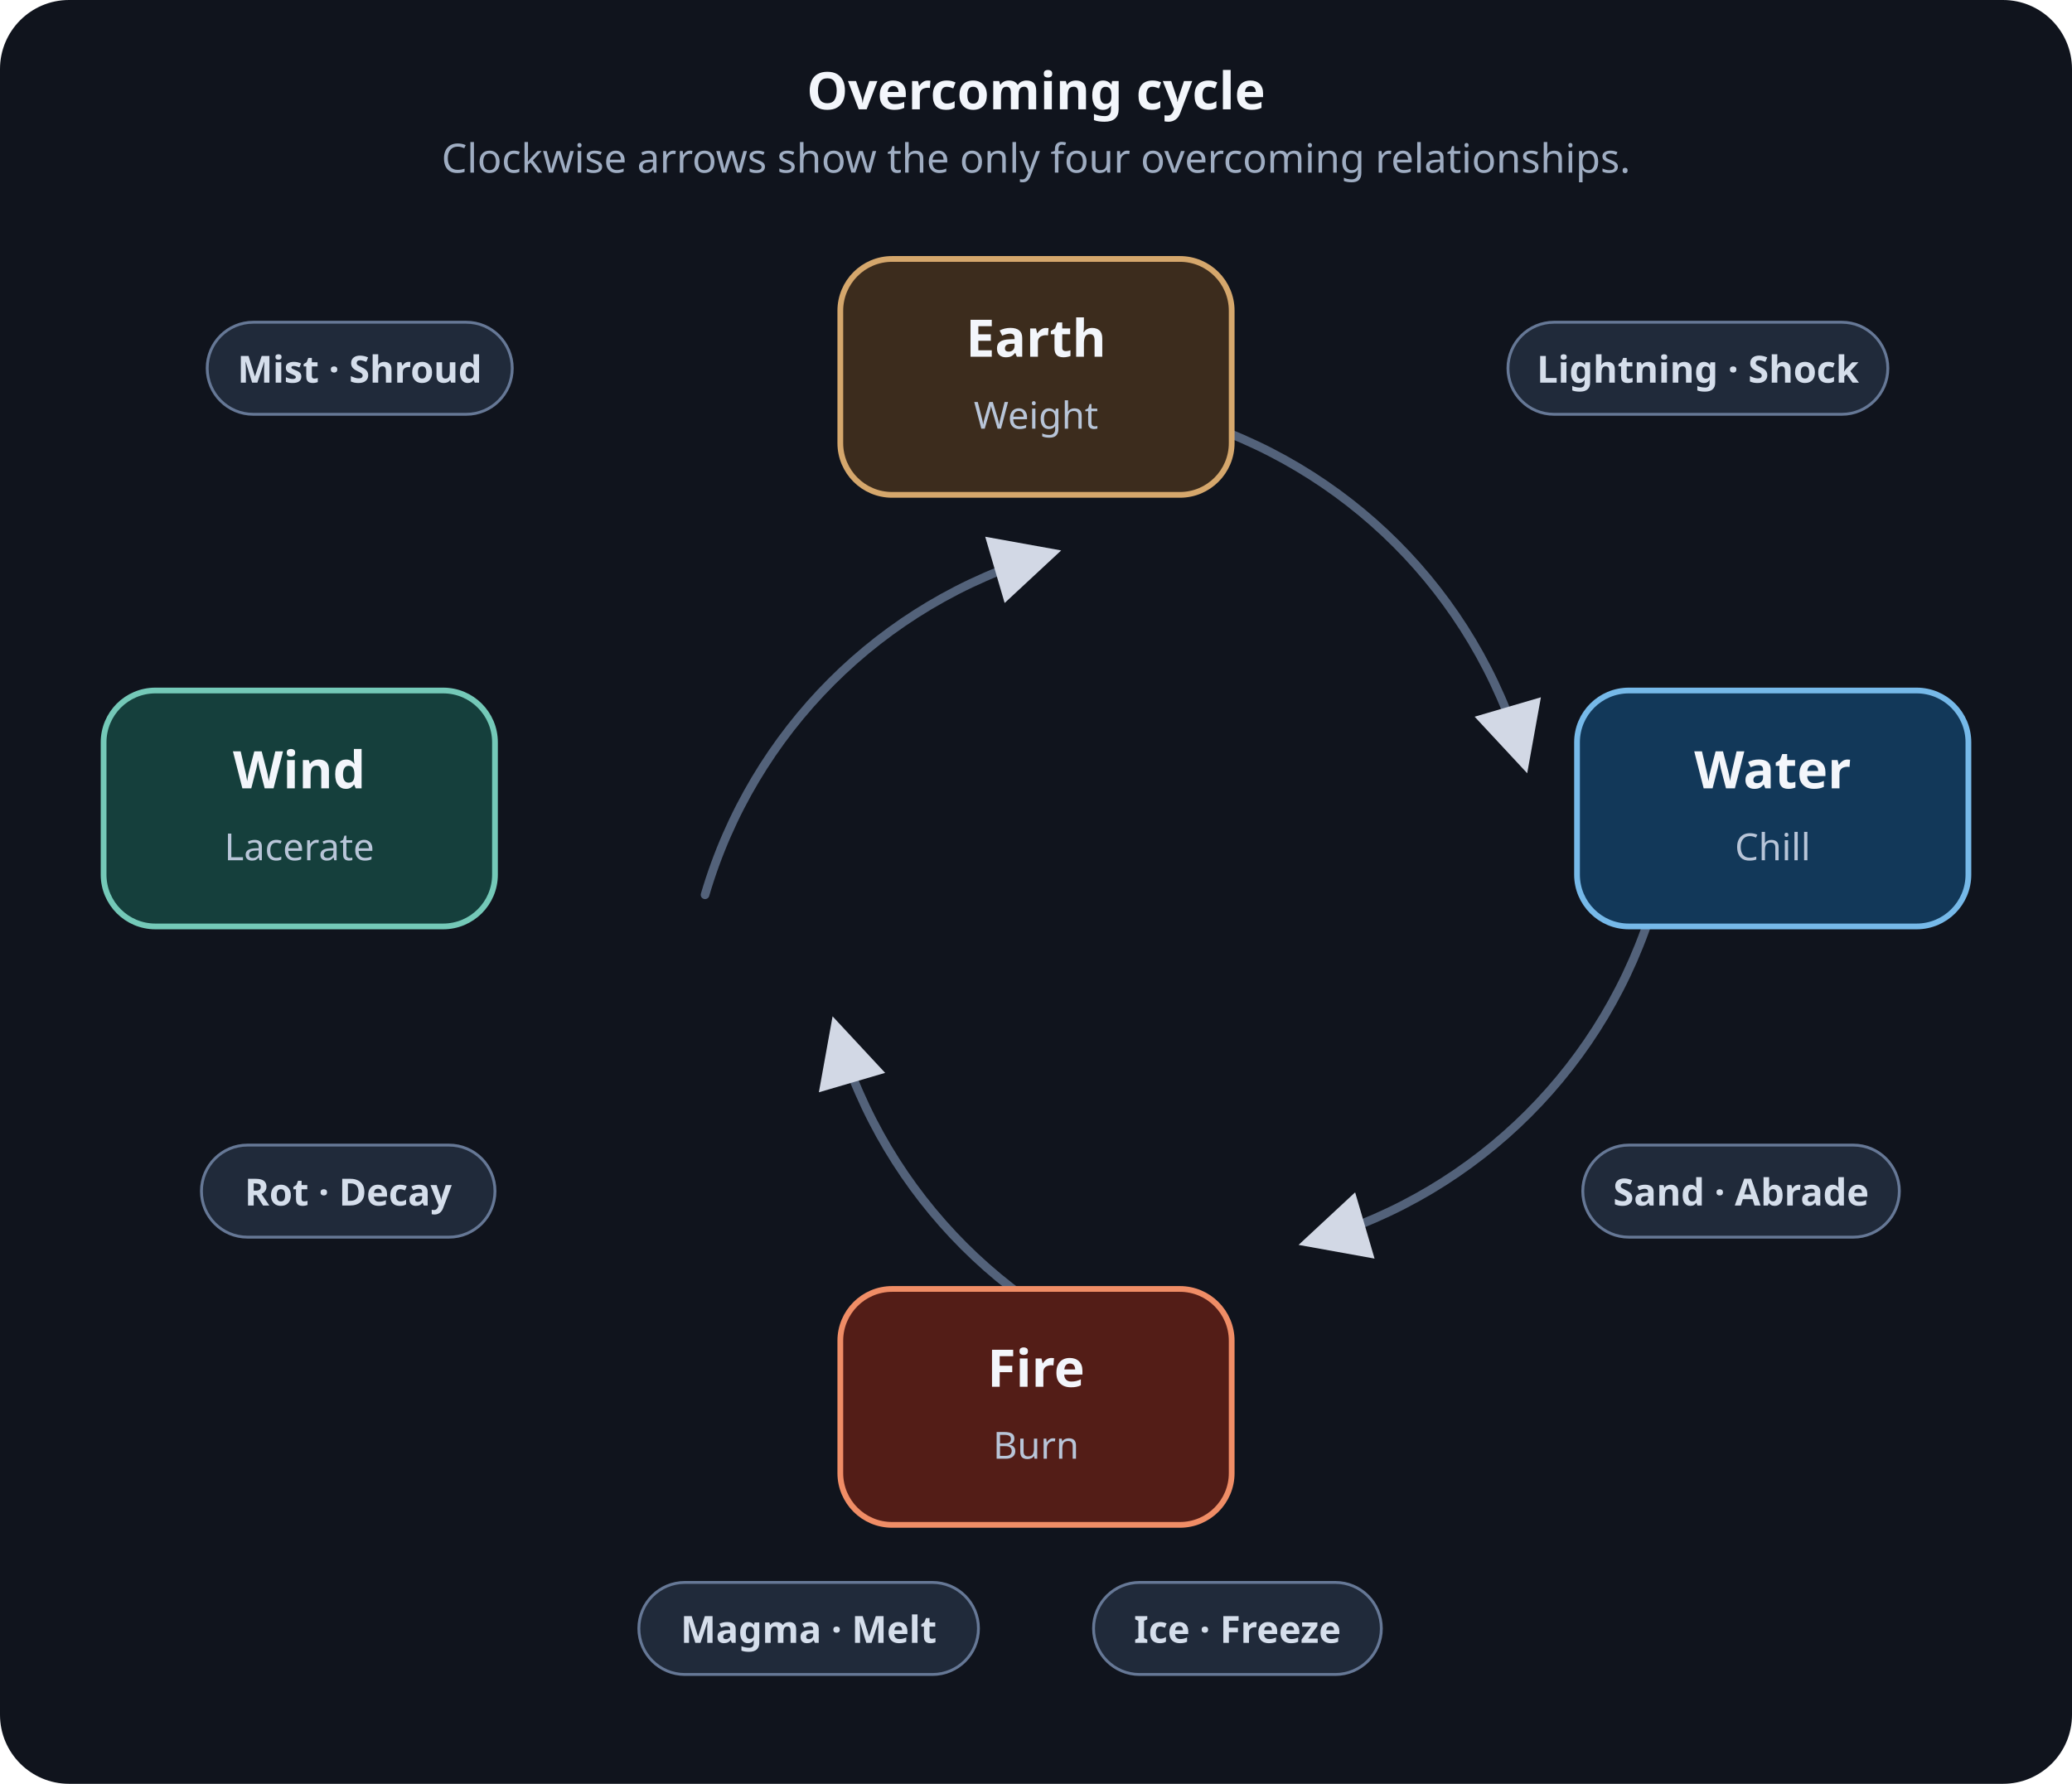
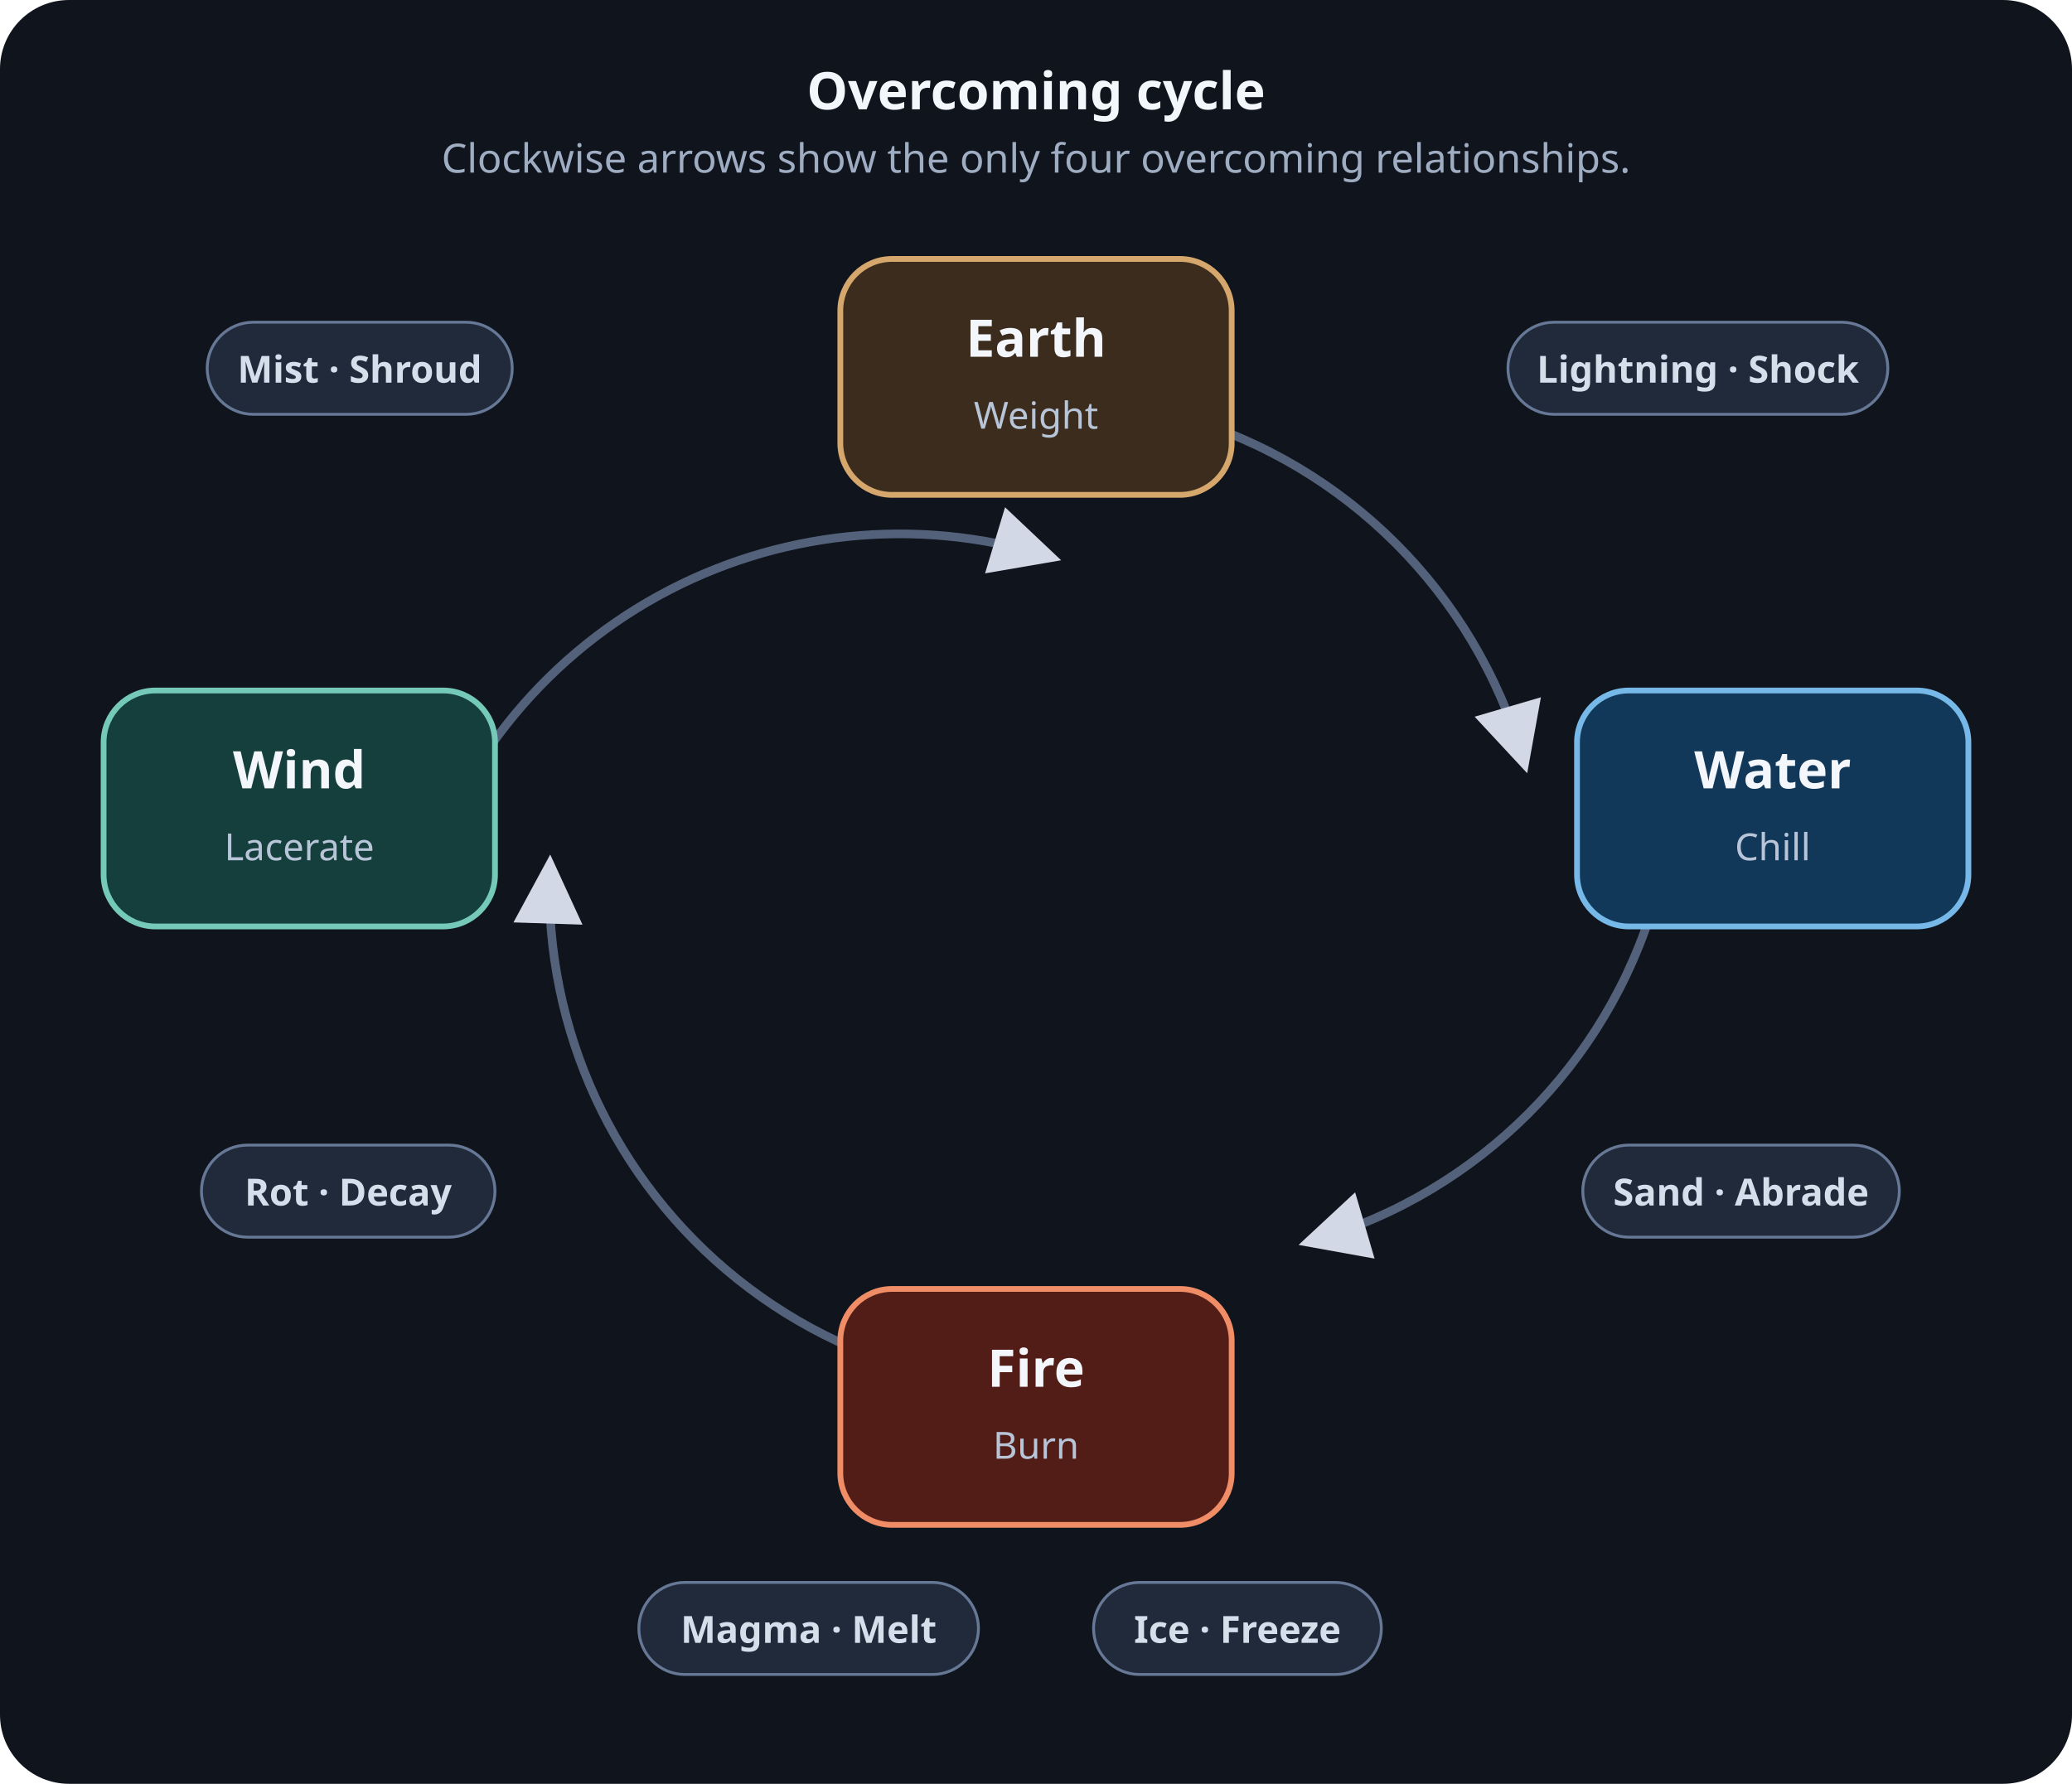
<svg xmlns="http://www.w3.org/2000/svg" viewBox="0 0 720 620" role="img" aria-labelledby="cycle-title cycle-desc">
  <defs>
    <marker id="arrowhead" markerWidth="8" markerHeight="8" refX="6" refY="4" orient="auto">
      <path d="M 0 0 L 8 4 L 0 8 z" fill="#d2d8e5" />
    </marker>
    <style>
			.background { fill: #10141d; }
			.cycle { fill: none; stroke: #53627a; stroke-width: 3; stroke-linecap: round; marker-end: url(#arrowhead); }
			.base { stroke-width: 2; }
			.label { font-family: system-ui, sans-serif; text-anchor: middle; }
			.name { fill: #f3f6fb; font-size: 18px; font-weight: 700; }
			.status { fill: #b8c5d8; font-size: 13px; }
			.dual { fill: #202a3a; stroke: #667896; stroke-width: 1; }
			.dual-label { fill: #d5deeb; font-family: system-ui, sans-serif; font-size: 13px; font-weight: 600; text-anchor: middle; }
			.caption { fill: #9fadc2; font-family: system-ui, sans-serif; font-size: 14px; text-anchor: middle; }
		</style>
  </defs>
  <rect class="background" x="0" y="0" width="720" height="620" rx="24" />
  <text class="label name" x="360" y="38">Overcoming cycle</text>
  <text class="caption" x="360" y="60">Clockwise arrows show the only four overcoming relationships.</text>
  <path class="cycle" data-overcomes="Earth&gt;Water" d="M 411 145 A 174 174 0 0 1 529 263" />
  <path class="cycle" data-overcomes="Water&gt;Fire" d="M 575 313 A 174 174 0 0 1 457 431" />
-   <path class="cycle" data-overcomes="Fire&gt;Wind" d="M 409 477 A 174 174 0 0 1 291 359" />
-   <path class="cycle" data-overcomes="Wind&gt;Earth" d="M 245 311 A 174 174 0 0 1 363 193" />
+   <path class="cycle" data-overcomes="Fire&gt;Wind" d="M 409 477 A 174 174 0 0 1 191 303" />
+   <path class="cycle" data-overcomes="Wind&gt;Earth" d="M 145 313 A 174 174 0 0 1 363 193" />
  <g aria-label="Earth base affinity">
    <rect class="base" x="292" y="90" width="136" height="82" rx="18" fill="#3c2c1d" stroke="#d5a76c" />
    <text class="label name" x="360" y="124">Earth</text>
    <text class="label status" x="360" y="149">Weight</text>
  </g>
  <g aria-label="Water base affinity">
    <rect class="base" x="548" y="240" width="136" height="82" rx="18" fill="#123859" stroke="#76b9e9" />
    <text class="label name" x="616" y="274">Water</text>
    <text class="label status" x="616" y="299">Chill</text>
  </g>
  <g aria-label="Fire base affinity">
    <rect class="base" x="292" y="448" width="136" height="82" rx="18" fill="#531d17" stroke="#f08d66" />
    <text class="label name" x="360" y="482">Fire</text>
    <text class="label status" x="360" y="507">Burn</text>
  </g>
  <g aria-label="Wind base affinity">
    <rect class="base" x="36" y="240" width="136" height="82" rx="18" fill="#153f3c" stroke="#74c9b8" />
    <text class="label name" x="104" y="274">Wind</text>
    <text class="label status" x="104" y="299">Lacerate</text>
  </g>
  <g aria-label="Secondary dual affinity annotation: Mist">
    <rect class="dual" x="72" y="112" width="106" height="32" rx="16" />
    <text class="dual-label" x="125" y="133">Mist · Shroud</text>
  </g>
  <g aria-label="Secondary dual affinity annotation: Lightning">
    <rect class="dual" x="524" y="112" width="132" height="32" rx="16" />
    <text class="dual-label" x="590" y="133">Lightning · Shock</text>
  </g>
  <g aria-label="Secondary dual affinity annotation: Sand">
    <rect class="dual" x="550" y="398" width="110" height="32" rx="16" />
    <text class="dual-label" x="605" y="419">Sand · Abrade</text>
  </g>
  <g aria-label="Secondary dual affinity annotation: Rot">
    <rect class="dual" x="70" y="398" width="102" height="32" rx="16" />
    <text class="dual-label" x="121" y="419">Rot · Decay</text>
  </g>
  <g aria-label="Secondary dual affinity annotation: Magma">
    <rect class="dual" x="222" y="550" width="118" height="32" rx="16" />
    <text class="dual-label" x="281" y="571">Magma · Melt</text>
  </g>
  <g aria-label="Secondary dual affinity annotation: Ice">
    <rect class="dual" x="380" y="550" width="100" height="32" rx="16" />
    <text class="dual-label" x="430" y="571">Ice · Freeze</text>
  </g>
</svg>
